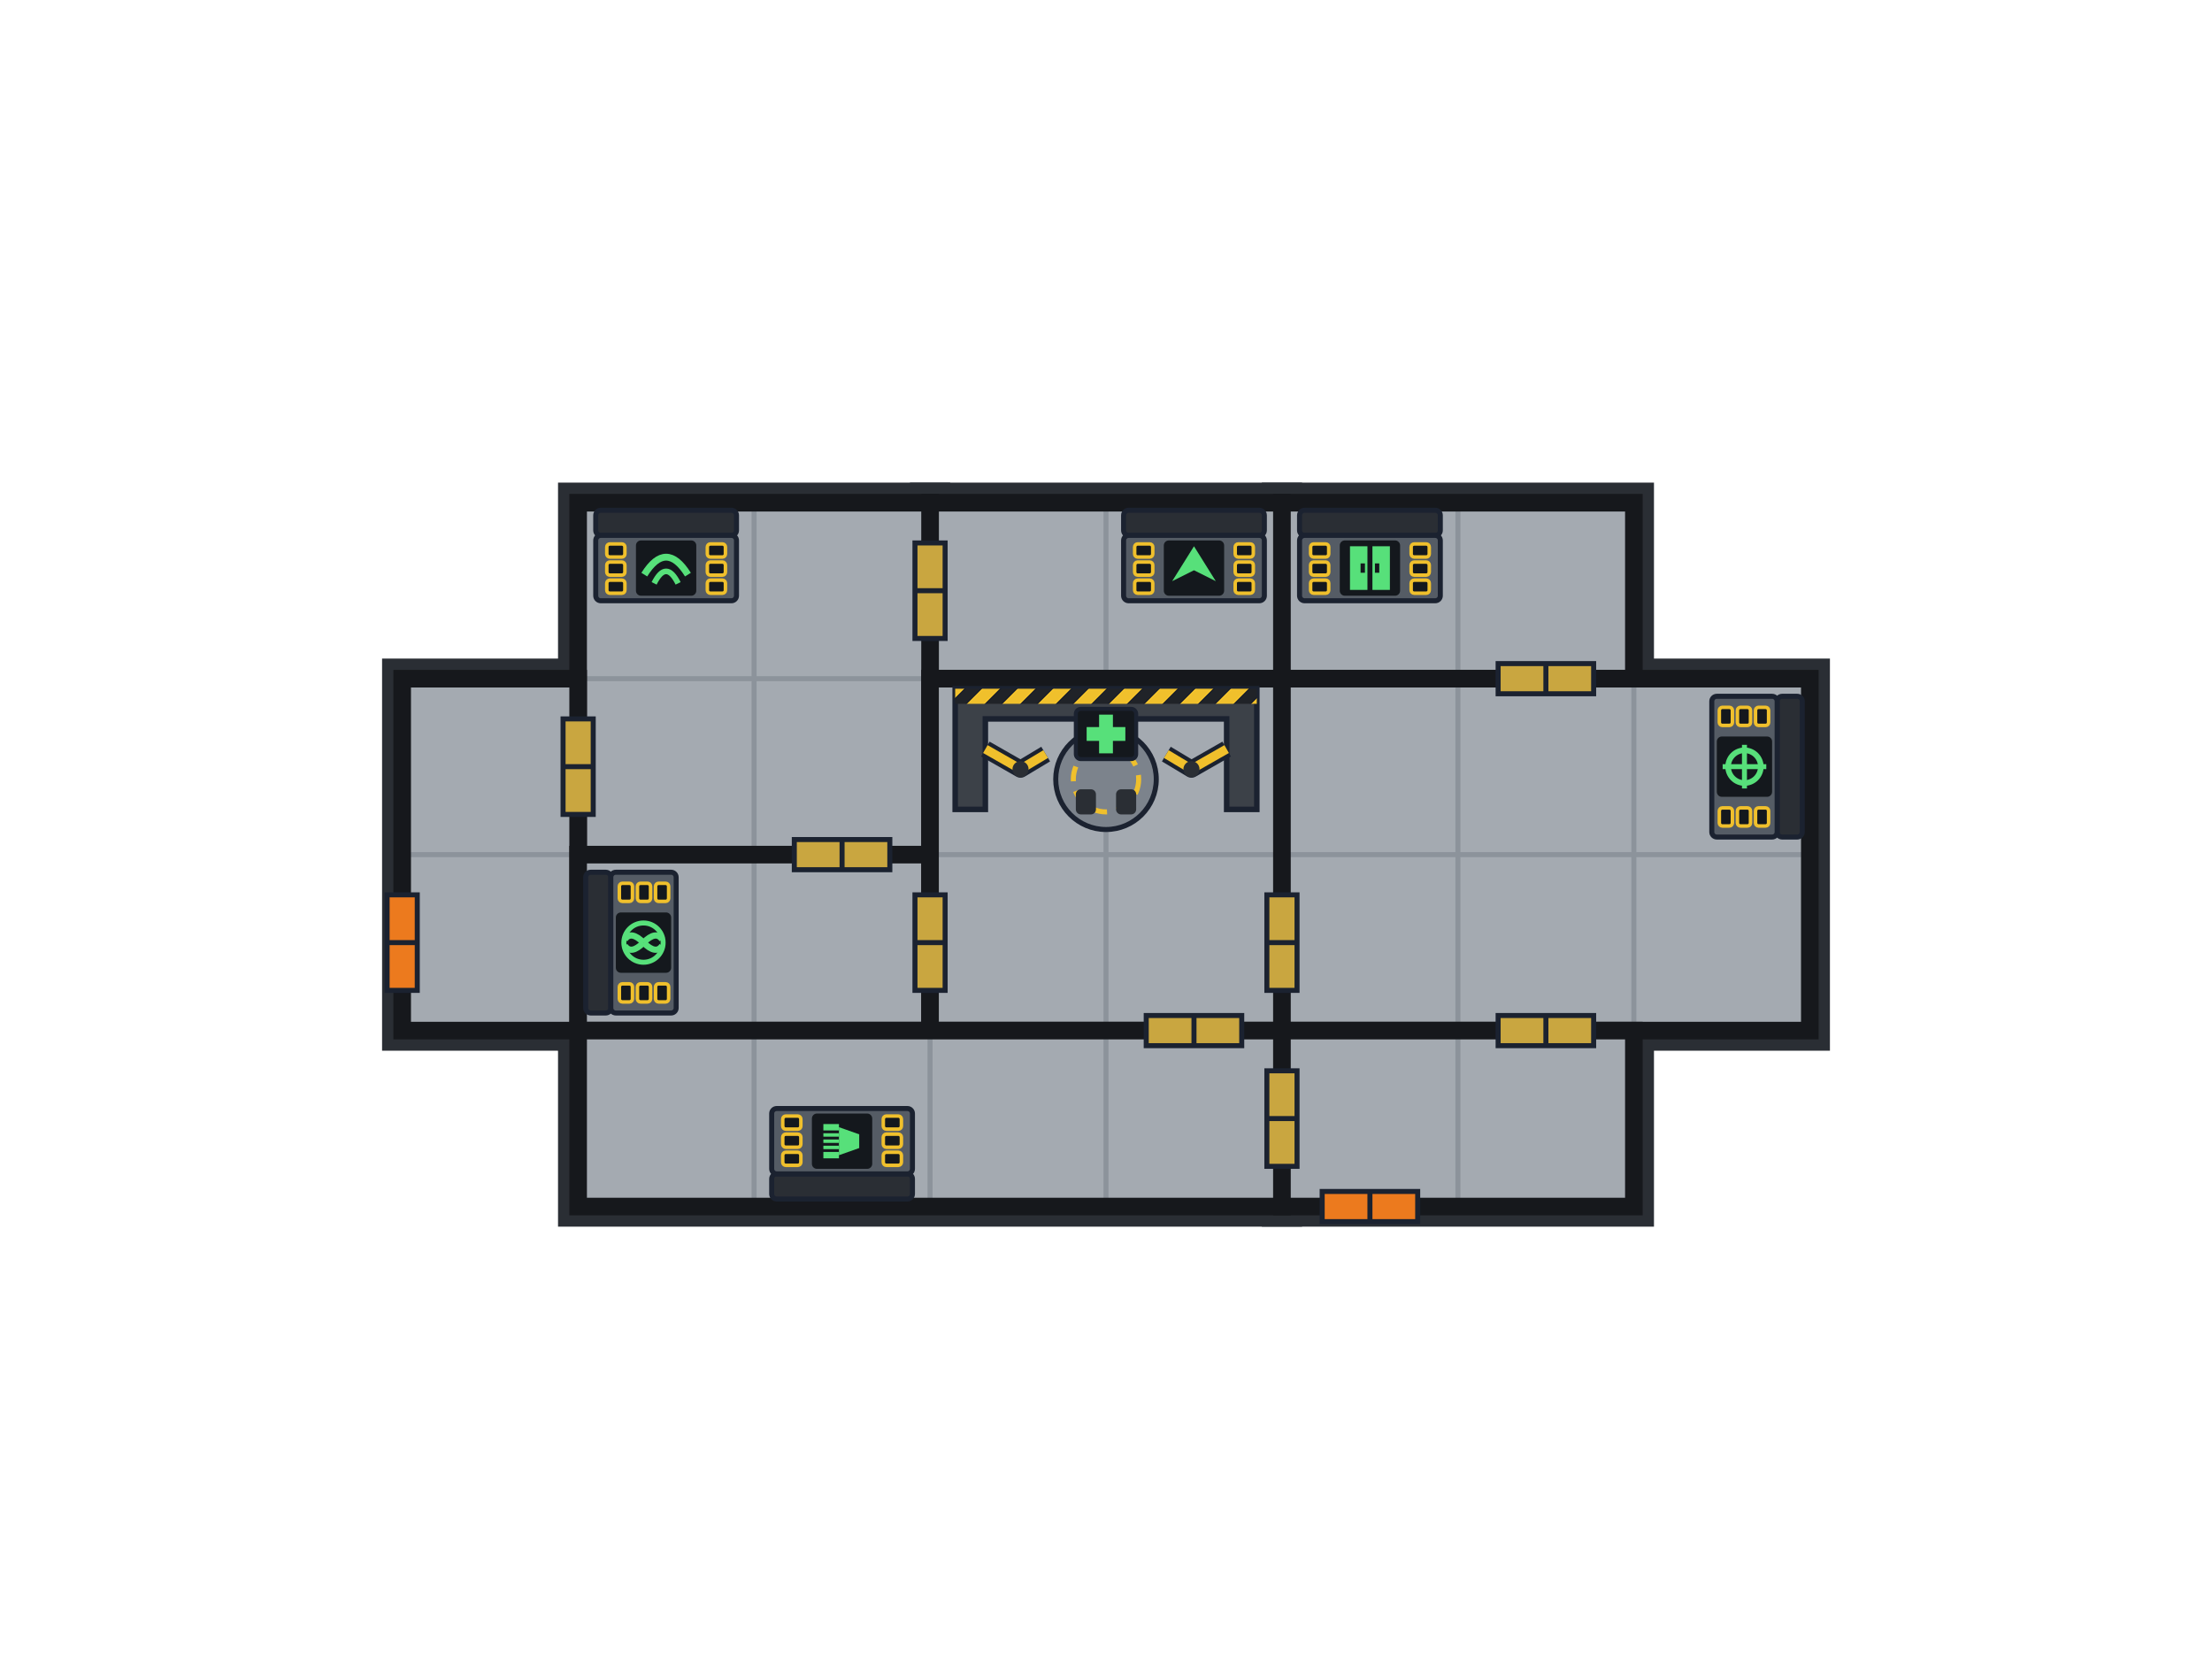
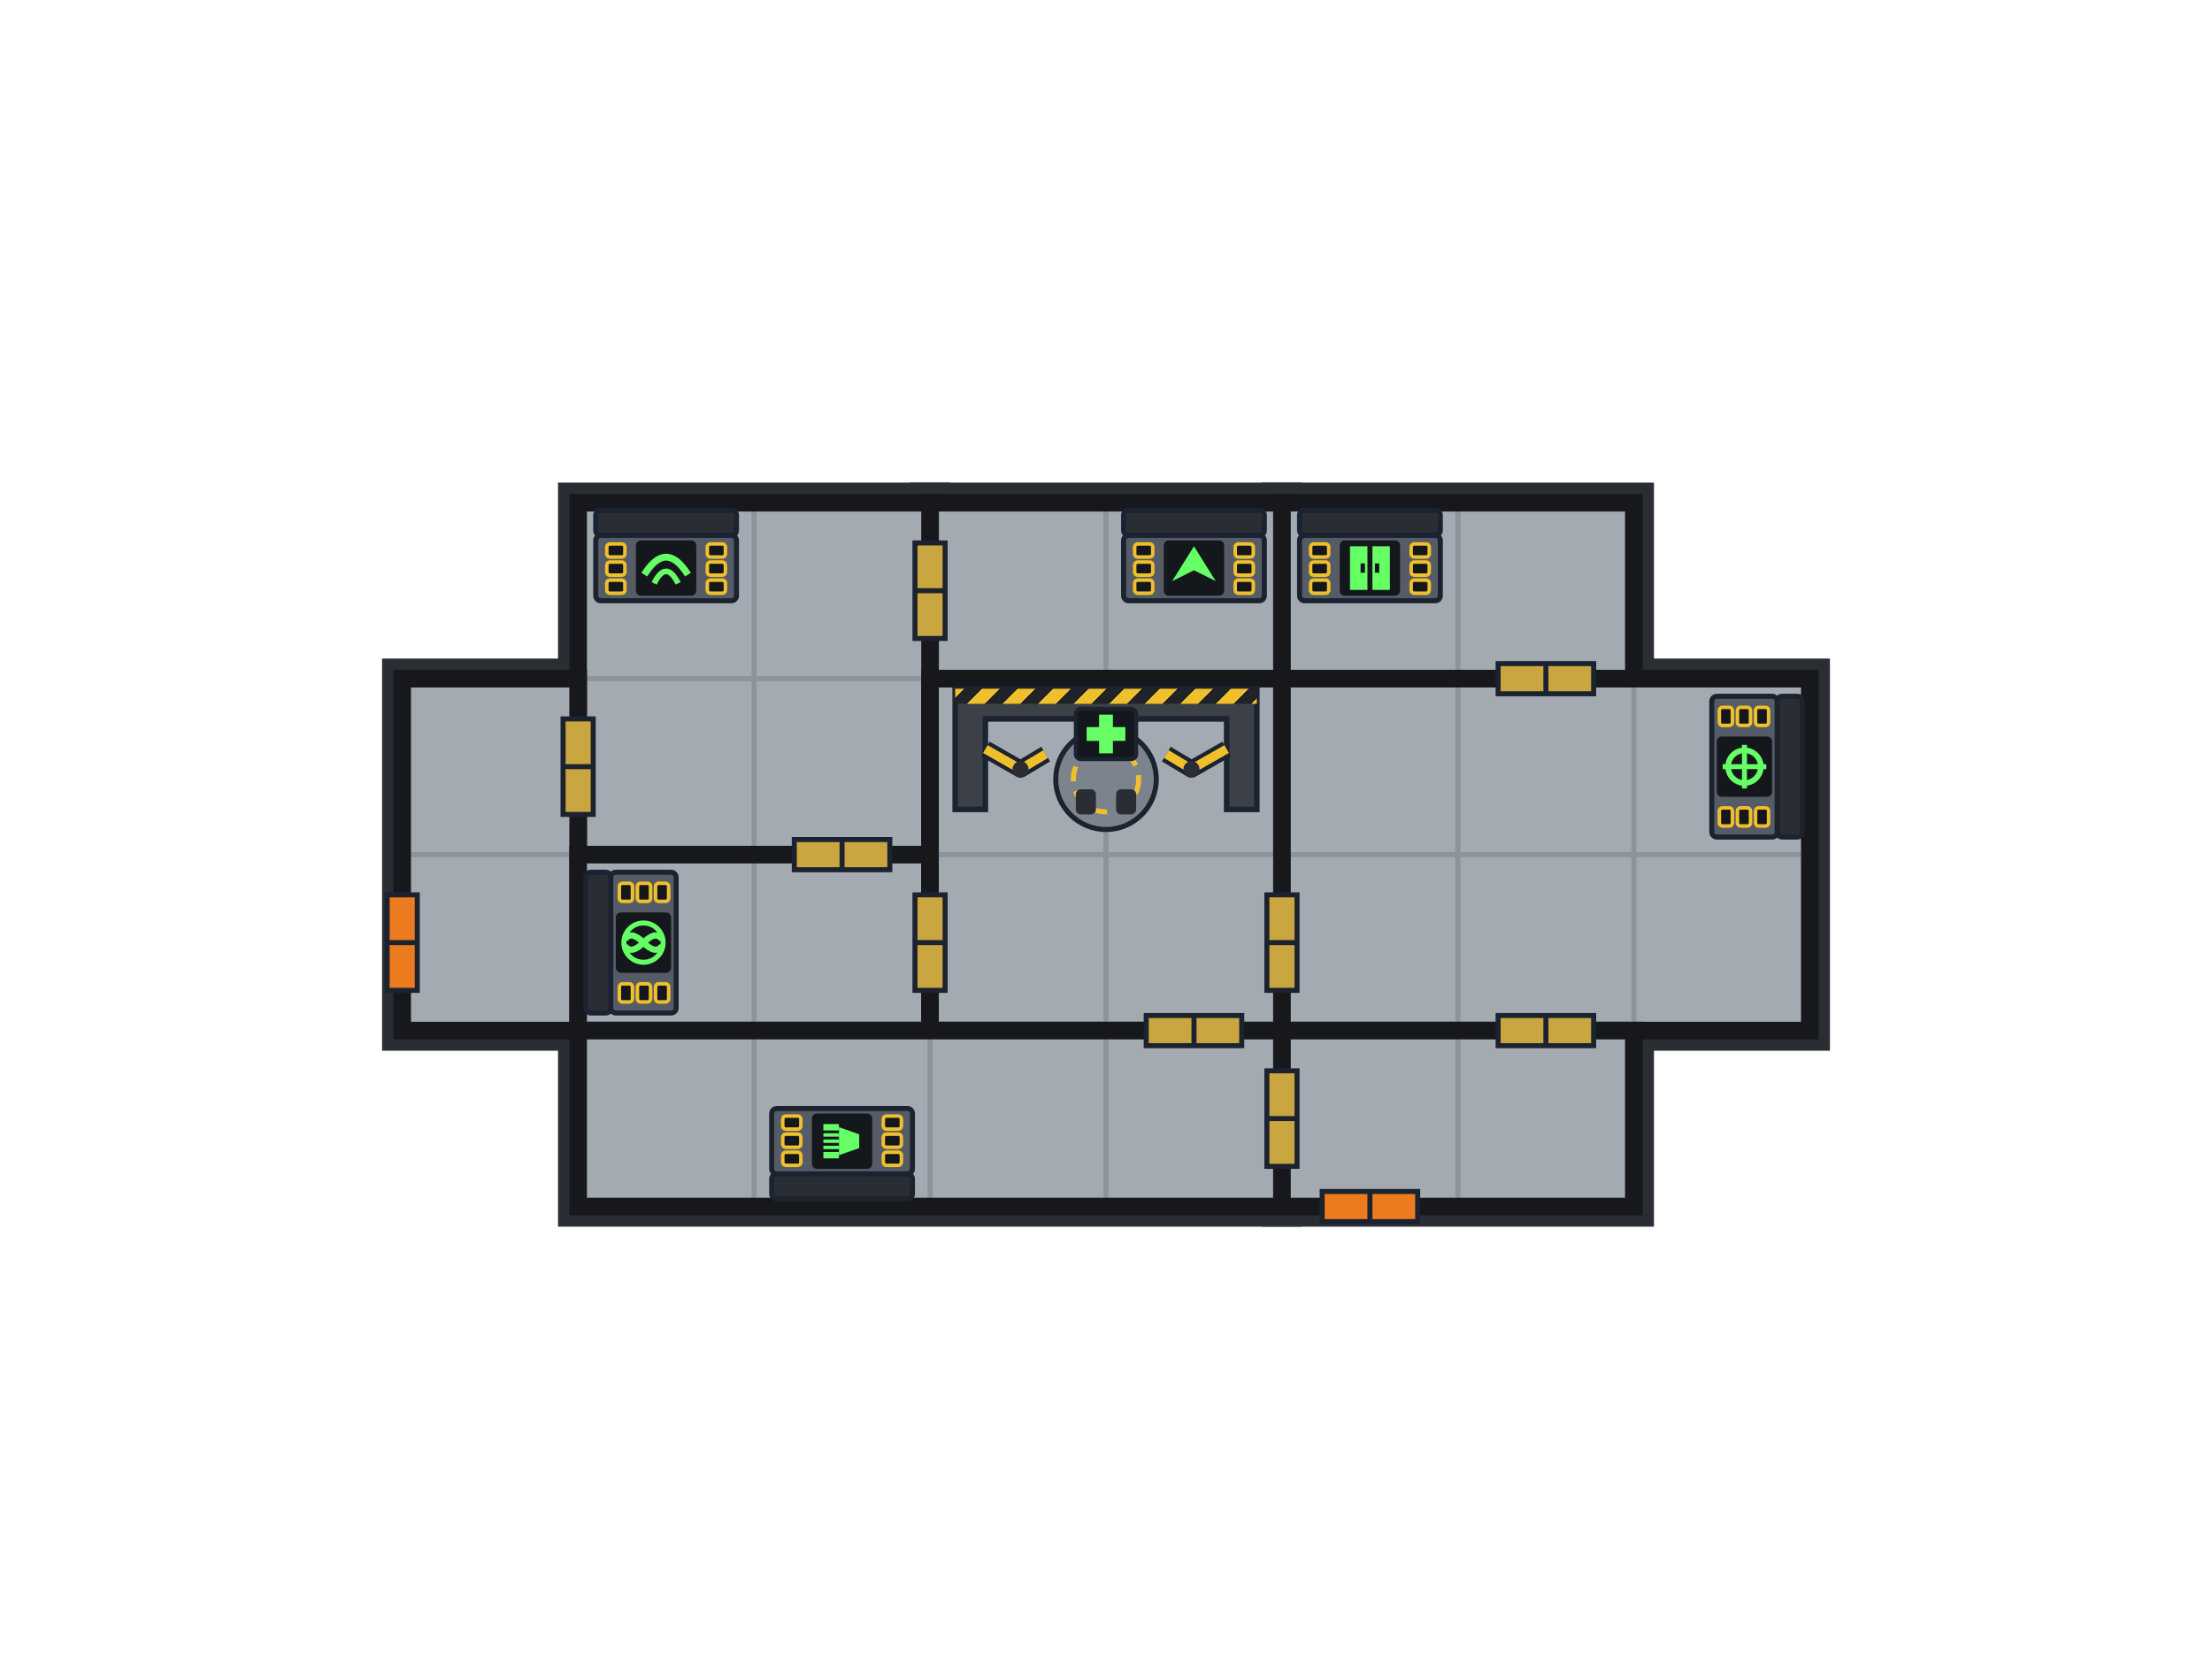
<svg xmlns="http://www.w3.org/2000/svg" viewBox="0 0 440 330" width="440" height="330">
  <defs>
    <pattern id="mf-hz" width="5" height="5" patternUnits="userSpaceOnUse" patternTransform="rotate(45)">
      <rect width="5" height="5" fill="#202328" />
      <rect width="2.5" height="5" fill="#f0c02c" />
    </pattern>
  </defs>
  <rect x="181.0" y="96" width="78" height="43" fill="#2a2e34" />
  <rect x="111.0" y="96" width="78" height="78" fill="#2a2e34" />
  <rect x="251.0" y="96" width="78" height="43" fill="#2a2e34" />
  <rect x="76.0" y="131" width="43" height="78" fill="#2a2e34" />
  <rect x="111.0" y="166" width="78" height="43" fill="#2a2e34" />
  <rect x="181.0" y="131" width="78" height="78" fill="#2a2e34" />
  <rect x="251.0" y="131" width="113" height="78" fill="#2a2e34" />
  <rect x="111.0" y="201" width="148" height="43" fill="#2a2e34" />
  <rect x="251.0" y="201" width="78" height="43" fill="#2a2e34" />
  <rect x="185.0" y="100" width="70" height="35" fill="#a4aab1" />
  <line x1="220.0" y1="100" x2="220.0" y2="135" stroke="#8c939b" />
  <rect x="185.0" y="100" width="70" height="35" fill="none" stroke="#16181c" stroke-width="3.5" />
  <rect x="115.0" y="100" width="70" height="70" fill="#a4aab1" />
  <line x1="150.0" y1="100" x2="150.0" y2="170" stroke="#8c939b" />
  <line x1="115.0" y1="135" x2="185.0" y2="135" stroke="#8c939b" />
  <rect x="115.0" y="100" width="70" height="70" fill="none" stroke="#16181c" stroke-width="3.5" />
  <rect x="255.0" y="100" width="70" height="35" fill="#a4aab1" />
  <line x1="290.0" y1="100" x2="290.0" y2="135" stroke="#8c939b" />
  <rect x="255.0" y="100" width="70" height="35" fill="none" stroke="#16181c" stroke-width="3.5" />
  <rect x="80.0" y="135" width="35" height="70" fill="#a4aab1" />
  <line x1="80.0" y1="170" x2="115.0" y2="170" stroke="#8c939b" />
  <rect x="80.0" y="135" width="35" height="70" fill="none" stroke="#16181c" stroke-width="3.5" />
  <rect x="115.0" y="170" width="70" height="35" fill="#a4aab1" />
  <line x1="150.0" y1="170" x2="150.0" y2="205" stroke="#8c939b" />
  <rect x="115.0" y="170" width="70" height="35" fill="none" stroke="#16181c" stroke-width="3.5" />
  <rect x="185.0" y="135" width="70" height="70" fill="#a4aab1" />
  <line x1="220.0" y1="135" x2="220.0" y2="205" stroke="#8c939b" />
  <line x1="185.0" y1="170" x2="255.0" y2="170" stroke="#8c939b" />
  <rect x="185.0" y="135" width="70" height="70" fill="none" stroke="#16181c" stroke-width="3.5" />
  <rect x="255.0" y="135" width="105" height="70" fill="#a4aab1" />
  <line x1="290.0" y1="135" x2="290.0" y2="205" stroke="#8c939b" />
  <line x1="325.0" y1="135" x2="325.0" y2="205" stroke="#8c939b" />
  <line x1="255.0" y1="170" x2="360.0" y2="170" stroke="#8c939b" />
  <rect x="255.0" y="135" width="105" height="70" fill="none" stroke="#16181c" stroke-width="3.5" />
  <rect x="115.0" y="205" width="140" height="35" fill="#a4aab1" />
  <line x1="150.0" y1="205" x2="150.0" y2="240" stroke="#8c939b" />
  <line x1="185.0" y1="205" x2="185.0" y2="240" stroke="#8c939b" />
  <line x1="220.0" y1="205" x2="220.0" y2="240" stroke="#8c939b" />
  <rect x="115.0" y="205" width="140" height="35" fill="none" stroke="#16181c" stroke-width="3.5" />
  <rect x="255.0" y="205" width="70" height="35" fill="#a4aab1" />
  <line x1="290.0" y1="205" x2="290.0" y2="240" stroke="#8c939b" />
  <rect x="255.0" y="205" width="70" height="35" fill="none" stroke="#16181c" stroke-width="3.5" />
  <rect x="182.0" y="108" width="6" height="19" fill="#c9a640" stroke="#1b2230" stroke-width="1" />
  <line x1="182.0" y1="117.5" x2="188.0" y2="117.5" stroke="#1b2230" stroke-width="1" />
  <rect x="112.0" y="143" width="6" height="19" fill="#c9a640" stroke="#1b2230" stroke-width="1" />
  <line x1="112.0" y1="152.5" x2="118.0" y2="152.5" stroke="#1b2230" stroke-width="1" />
  <rect x="158.0" y="167" width="19" height="6" fill="#c9a640" stroke="#1b2230" stroke-width="1" />
  <line x1="167.5" y1="167" x2="167.5" y2="173" stroke="#1b2230" stroke-width="1" />
  <rect x="182.0" y="178" width="6" height="19" fill="#c9a640" stroke="#1b2230" stroke-width="1" />
  <line x1="182.0" y1="187.5" x2="188.0" y2="187.5" stroke="#1b2230" stroke-width="1" />
  <rect x="228.0" y="202" width="19" height="6" fill="#c9a640" stroke="#1b2230" stroke-width="1" />
  <line x1="237.5" y1="202" x2="237.5" y2="208" stroke="#1b2230" stroke-width="1" />
  <rect x="252.0" y="178" width="6" height="19" fill="#c9a640" stroke="#1b2230" stroke-width="1" />
  <line x1="252.0" y1="187.5" x2="258.0" y2="187.5" stroke="#1b2230" stroke-width="1" />
  <rect x="298.0" y="132" width="19" height="6" fill="#c9a640" stroke="#1b2230" stroke-width="1" />
  <line x1="307.5" y1="132" x2="307.5" y2="138" stroke="#1b2230" stroke-width="1" />
  <rect x="252.0" y="213" width="6" height="19" fill="#c9a640" stroke="#1b2230" stroke-width="1" />
  <line x1="252.0" y1="222.5" x2="258.0" y2="222.5" stroke="#1b2230" stroke-width="1" />
  <rect x="298.0" y="202" width="19" height="6" fill="#c9a640" stroke="#1b2230" stroke-width="1" />
  <line x1="307.5" y1="202" x2="307.5" y2="208" stroke="#1b2230" stroke-width="1" />
  <rect x="77.0" y="178" width="6" height="19" fill="#ec7a1e" stroke="#1b2230" stroke-width="1" />
  <line x1="77.0" y1="187.5" x2="83.0" y2="187.5" stroke="#1b2230" stroke-width="1" />
  <rect x="263.0" y="237" width="19" height="6" fill="#ec7a1e" stroke="#1b2230" stroke-width="1" />
  <line x1="272.5" y1="237" x2="272.5" y2="243" stroke="#1b2230" stroke-width="1" />
  <g class="system" data-name="Piloting" transform="rotate(0 237.5 117.5)">
    <rect x="223.5" y="101.5" width="28" height="5" rx="1" fill="#2a2e34" stroke="#1b2230" stroke-width="1" />
    <rect x="223.5" y="106.5" width="28" height="13" rx="1" fill="#555c65" stroke="#1b2230" stroke-width="1" />
    <rect x="231.5" y="107.5" width="12" height="11" rx="1" fill="#14181d" />
    <rect x="225.7" y="108.2" width="3.6" height="2.6" rx=".6" fill="#14181d" stroke="#f0c02c" stroke-width=".7" />
    <rect x="225.7" y="111.8" width="3.6" height="2.6" rx=".6" fill="#14181d" stroke="#f0c02c" stroke-width=".7" />
    <rect x="225.7" y="115.4" width="3.6" height="2.6" rx=".6" fill="#14181d" stroke="#f0c02c" stroke-width=".7" />
    <rect x="245.7" y="108.2" width="3.6" height="2.6" rx=".6" fill="#14181d" stroke="#f0c02c" stroke-width=".7" />
    <rect x="245.7" y="111.8" width="3.6" height="2.6" rx=".6" fill="#14181d" stroke="#f0c02c" stroke-width=".7" />
    <rect x="245.7" y="115.4" width="3.6" height="2.6" rx=".6" fill="#14181d" stroke="#f0c02c" stroke-width=".7" />
    <g transform="translate(237.5,113) scale(0.62) translate(-237.5,-113)">
-       <path d="M230.5,117.2 L237.5,106 L244.5,117.2 L237.5,113.7 Z" fill="#57e07a" />
+       <path d="M230.5,117.2 L237.5,106 L244.5,117.2 L237.5,113.7 Z" fill="#66ff66" />
    </g>
  </g>
  <g class="system" data-name="Shields" transform="rotate(0 132.5 117.5)">
    <rect x="118.5" y="101.5" width="28" height="5" rx="1" fill="#2a2e34" stroke="#1b2230" stroke-width="1" />
    <rect x="118.5" y="106.5" width="28" height="13" rx="1" fill="#555c65" stroke="#1b2230" stroke-width="1" />
    <rect x="126.5" y="107.5" width="12" height="11" rx="1" fill="#14181d" />
    <rect x="120.7" y="108.2" width="3.6" height="2.6" rx=".6" fill="#14181d" stroke="#f0c02c" stroke-width=".7" />
    <rect x="120.7" y="111.8" width="3.6" height="2.6" rx=".6" fill="#14181d" stroke="#f0c02c" stroke-width=".7" />
    <rect x="120.7" y="115.4" width="3.6" height="2.6" rx=".6" fill="#14181d" stroke="#f0c02c" stroke-width=".7" />
    <rect x="140.7" y="108.2" width="3.6" height="2.6" rx=".6" fill="#14181d" stroke="#f0c02c" stroke-width=".7" />
    <rect x="140.7" y="111.8" width="3.6" height="2.6" rx=".6" fill="#14181d" stroke="#f0c02c" stroke-width=".7" />
    <rect x="140.7" y="115.4" width="3.6" height="2.6" rx=".6" fill="#14181d" stroke="#f0c02c" stroke-width=".7" />
    <g transform="translate(132.5,113) scale(0.62) translate(-132.5,-113)">
-       <path d="M125.5,115.1 Q132.5,103.9 139.5,115.1" fill="none" stroke="#57e07a" stroke-width="2.2" />
-       <path d="M128.65,117.9 Q132.5,110.2 136.35,117.9" fill="none" stroke="#57e07a" stroke-width="1.8" />
+       <path d="M125.5,115.1 Q132.5,103.9 139.5,115.1" fill="none" stroke="#66ff66" stroke-width="2.2" />
+       <path d="M128.65,117.9 Q132.5,110.2 136.35,117.9" fill="none" stroke="#66ff66" stroke-width="1.8" />
    </g>
  </g>
  <g class="system" data-name="Doors" transform="rotate(0 272.5 117.5)">
    <rect x="258.5" y="101.5" width="28" height="5" rx="1" fill="#2a2e34" stroke="#1b2230" stroke-width="1" />
    <rect x="258.5" y="106.5" width="28" height="13" rx="1" fill="#555c65" stroke="#1b2230" stroke-width="1" />
    <rect x="266.5" y="107.5" width="12" height="11" rx="1" fill="#14181d" />
    <rect x="260.7" y="108.2" width="3.6" height="2.6" rx=".6" fill="#14181d" stroke="#f0c02c" stroke-width=".7" />
    <rect x="260.7" y="111.8" width="3.6" height="2.6" rx=".6" fill="#14181d" stroke="#f0c02c" stroke-width=".7" />
    <rect x="260.7" y="115.4" width="3.6" height="2.6" rx=".6" fill="#14181d" stroke="#f0c02c" stroke-width=".7" />
    <rect x="280.7" y="108.2" width="3.6" height="2.6" rx=".6" fill="#14181d" stroke="#f0c02c" stroke-width=".7" />
    <rect x="280.7" y="111.8" width="3.6" height="2.6" rx=".6" fill="#14181d" stroke="#f0c02c" stroke-width=".7" />
    <rect x="280.7" y="115.4" width="3.6" height="2.6" rx=".6" fill="#14181d" stroke="#f0c02c" stroke-width=".7" />
    <g transform="translate(272.5,113) scale(0.62) translate(-272.5,-113)">
-       <path d="M266.1,106 h5.6 v14 h-5.6 Z M269.5,111.5 h1.4 v3 h-1.4 Z" fill="#57e07a" fill-rule="evenodd" />
-       <path d="M273.3,106 h5.6 v14 h-5.6 Z M274.1,111.5 h1.4 v3 h-1.4 Z" fill="#57e07a" fill-rule="evenodd" />
+       <path d="M266.1,106 h5.6 v14 h-5.6 Z M269.5,111.5 h1.4 v3 h-1.4 Z" fill="#66ff66" fill-rule="evenodd" />
+       <path d="M273.3,106 h5.6 v14 h-5.6 Z M274.1,111.5 h1.4 v3 h-1.4 Z" fill="#66ff66" fill-rule="evenodd" />
    </g>
  </g>
  <g class="system" data-name="Life Support" transform="rotate(270 132.5 187.5)">
    <rect x="118.5" y="171.5" width="28" height="5" rx="1" fill="#2a2e34" stroke="#1b2230" stroke-width="1" />
    <rect x="118.5" y="176.5" width="28" height="13" rx="1" fill="#555c65" stroke="#1b2230" stroke-width="1" />
    <rect x="126.5" y="177.5" width="12" height="11" rx="1" fill="#14181d" />
    <rect x="120.7" y="178.2" width="3.6" height="2.6" rx=".6" fill="#14181d" stroke="#f0c02c" stroke-width=".7" />
    <rect x="120.7" y="181.8" width="3.6" height="2.6" rx=".6" fill="#14181d" stroke="#f0c02c" stroke-width=".7" />
    <rect x="120.7" y="185.4" width="3.6" height="2.6" rx=".6" fill="#14181d" stroke="#f0c02c" stroke-width=".7" />
    <rect x="140.7" y="178.2" width="3.6" height="2.6" rx=".6" fill="#14181d" stroke="#f0c02c" stroke-width=".7" />
    <rect x="140.7" y="181.8" width="3.6" height="2.6" rx=".6" fill="#14181d" stroke="#f0c02c" stroke-width=".7" />
    <rect x="140.7" y="185.4" width="3.6" height="2.6" rx=".6" fill="#14181d" stroke="#f0c02c" stroke-width=".7" />
    <g transform="rotate(-270 132.5 183)">
      <g transform="translate(132.5,183) scale(0.62) translate(-132.5,-183)">
-         <circle cx="132.5" cy="183" r="6.3" fill="none" stroke="#57e07a" stroke-width="1.6" />
-         <path d="M132.5,183 q4,-4 6,-1" fill="none" stroke="#57e07a" stroke-width="2" />
-         <path d="M132.5,183 q-4,4 -6,1" fill="none" stroke="#57e07a" stroke-width="2" />
-         <path d="M132.5,183 q4,4 6,1" fill="none" stroke="#57e07a" stroke-width="2" />
-         <path d="M132.5,183 q-4,-4 -6,-1" fill="none" stroke="#57e07a" stroke-width="2" />
+         <circle cx="132.5" cy="183" r="6.3" fill="none" stroke="#66ff66" stroke-width="1.6" />
+         <path d="M132.5,183 q4,-4 6,-1" fill="none" stroke="#66ff66" stroke-width="2" />
+         <path d="M132.5,183 q-4,4 -6,1" fill="none" stroke="#66ff66" stroke-width="2" />
+         <path d="M132.5,183 q4,4 6,1" fill="none" stroke="#66ff66" stroke-width="2" />
+         <path d="M132.5,183 q-4,-4 -6,-1" fill="none" stroke="#66ff66" stroke-width="2" />
      </g>
    </g>
  </g>
  <g class="system" data-name="Engines" transform="rotate(180 167.5 222.5)">
    <rect x="153.5" y="206.5" width="28" height="5" rx="1" fill="#2a2e34" stroke="#1b2230" stroke-width="1" />
    <rect x="153.5" y="211.5" width="28" height="13" rx="1" fill="#555c65" stroke="#1b2230" stroke-width="1" />
    <rect x="161.5" y="212.5" width="12" height="11" rx="1" fill="#14181d" />
    <rect x="155.7" y="213.2" width="3.6" height="2.6" rx=".6" fill="#14181d" stroke="#f0c02c" stroke-width=".7" />
    <rect x="155.7" y="216.8" width="3.6" height="2.6" rx=".6" fill="#14181d" stroke="#f0c02c" stroke-width=".7" />
    <rect x="155.7" y="220.4" width="3.6" height="2.6" rx=".6" fill="#14181d" stroke="#f0c02c" stroke-width=".7" />
    <rect x="175.7" y="213.2" width="3.6" height="2.6" rx=".6" fill="#14181d" stroke="#f0c02c" stroke-width=".7" />
    <rect x="175.7" y="216.8" width="3.6" height="2.6" rx=".6" fill="#14181d" stroke="#f0c02c" stroke-width=".7" />
    <rect x="175.7" y="220.4" width="3.6" height="2.6" rx=".6" fill="#14181d" stroke="#f0c02c" stroke-width=".7" />
    <g transform="rotate(-180 167.5 218)">
      <g transform="translate(167.5,218) scale(0.62) translate(-167.5,-218)">
-         <rect x="161.5" y="212.5" width="5" height="2.05" fill="#57e07a" />
-         <rect x="161.5" y="215.45" width="5" height="1.1" fill="#57e07a" />
-         <rect x="161.5" y="217.45" width="5" height="1.1" fill="#57e07a" />
-         <rect x="161.5" y="219.45" width="5" height="1.1" fill="#57e07a" />
-         <rect x="161.5" y="221.45" width="5" height="2.05" fill="#57e07a" />
-         <path d="M166.5,213.5 L173.0,215.8 V220.2 L166.5,222.5 Z" fill="#57e07a" />
+         <rect x="161.5" y="212.5" width="5" height="2.05" fill="#66ff66" />
+         <rect x="161.5" y="215.45" width="5" height="1.1" fill="#66ff66" />
+         <rect x="161.5" y="217.45" width="5" height="1.1" fill="#66ff66" />
+         <rect x="161.5" y="219.45" width="5" height="1.1" fill="#66ff66" />
+         <rect x="161.5" y="221.45" width="5" height="2.05" fill="#66ff66" />
+         <path d="M166.5,213.5 L173.0,215.8 V220.2 L166.5,222.5 Z" fill="#66ff66" />
      </g>
    </g>
  </g>
  <g class="system" data-name="Cybernetic Servicing Core">
    <path d="M190.0,137 H250.0 V161 H244.0 V143 H196.0 V161 H190.0 Z" fill="#3c4148" stroke="#1b2230" stroke-width="1.1" />
    <rect x="190.0" y="137" width="60" height="3" fill="url(#mf-hz)" />
    <circle cx="220.0" cy="155" r="10" fill="#7c838c" stroke="#1b2230" stroke-width="1" />
    <circle cx="220.0" cy="155" r="6.5" fill="none" stroke="#f0c02c" stroke-width="1" stroke-dasharray="3 2" />
    <rect x="214.0" y="157" width="4" height="5" rx="1" fill="#2a2e34" />
    <rect x="222.0" y="157" width="4" height="5" rx="1" fill="#2a2e34" />
    <path d="M196.0,149 L203.0,153 L208.0,150" fill="none" stroke="#1b2230" stroke-width="3.4" stroke-linejoin="round" />
    <path d="M196.0,149 L203.0,153 L208.0,150" fill="none" stroke="#f0c02c" stroke-width="1.8" stroke-linejoin="round" />
    <circle cx="203.0" cy="153" r="1.6" fill="#2a2e34" />
    <path d="M244.0,149 L237.0,153 L232.0,150" fill="none" stroke="#1b2230" stroke-width="3.4" stroke-linejoin="round" />
    <path d="M244.0,149 L237.0,153 L232.0,150" fill="none" stroke="#f0c02c" stroke-width="1.8" stroke-linejoin="round" />
    <circle cx="237.0" cy="153" r="1.6" fill="#2a2e34" />
    <rect x="214.0" y="141" width="12" height="10" rx="1" fill="#14181d" stroke="#1b2230" stroke-width=".8" />
    <g transform="translate(220.0,146) scale(0.55) translate(-220.0,-146)">
-       <path d="M217.5,139 h5 v4.5 h4.5 v5 h-4.5 v4.5 h-5 v-4.5 h-4.5 v-5 h4.5 Z" fill="#57e07a" />
+       <path d="M217.5,139 h5 v4.5 h4.5 v5 h-4.5 v4.5 h-5 v-4.5 h-4.5 v-5 h4.5 Z" fill="#66ff66" />
    </g>
  </g>
  <g class="system" data-name="Weapon pod" transform="rotate(90 342.5 152.5)">
    <rect x="328.5" y="136.5" width="28" height="5" rx="1" fill="#2a2e34" stroke="#1b2230" stroke-width="1" />
    <rect x="328.5" y="141.5" width="28" height="13" rx="1" fill="#555c65" stroke="#1b2230" stroke-width="1" />
    <rect x="336.5" y="142.5" width="12" height="11" rx="1" fill="#14181d" />
    <rect x="330.7" y="143.2" width="3.6" height="2.6" rx=".6" fill="#14181d" stroke="#f0c02c" stroke-width=".7" />
    <rect x="330.7" y="146.8" width="3.6" height="2.6" rx=".6" fill="#14181d" stroke="#f0c02c" stroke-width=".7" />
    <rect x="330.7" y="150.4" width="3.6" height="2.6" rx=".6" fill="#14181d" stroke="#f0c02c" stroke-width=".7" />
    <rect x="350.7" y="143.2" width="3.6" height="2.6" rx=".6" fill="#14181d" stroke="#f0c02c" stroke-width=".7" />
    <rect x="350.7" y="146.8" width="3.6" height="2.6" rx=".6" fill="#14181d" stroke="#f0c02c" stroke-width=".7" />
    <rect x="350.7" y="150.4" width="3.6" height="2.6" rx=".6" fill="#14181d" stroke="#f0c02c" stroke-width=".7" />
    <g transform="rotate(-90 342.5 148)">
      <g transform="translate(342.5,148) scale(0.62) translate(-342.5,-148)">
-         <circle cx="342.5" cy="148" r="5.25" fill="none" stroke="#57e07a" stroke-width="1.8" />
-         <path d="M335.5,148 H349.5 M342.5,141 V155" stroke="#57e07a" stroke-width="1.6" />
+         <circle cx="342.5" cy="148" r="5.25" fill="none" stroke="#66ff66" stroke-width="1.8" />
+         <path d="M335.5,148 H349.5 M342.5,141 V155" stroke="#66ff66" stroke-width="1.6" />
      </g>
    </g>
  </g>
</svg>
